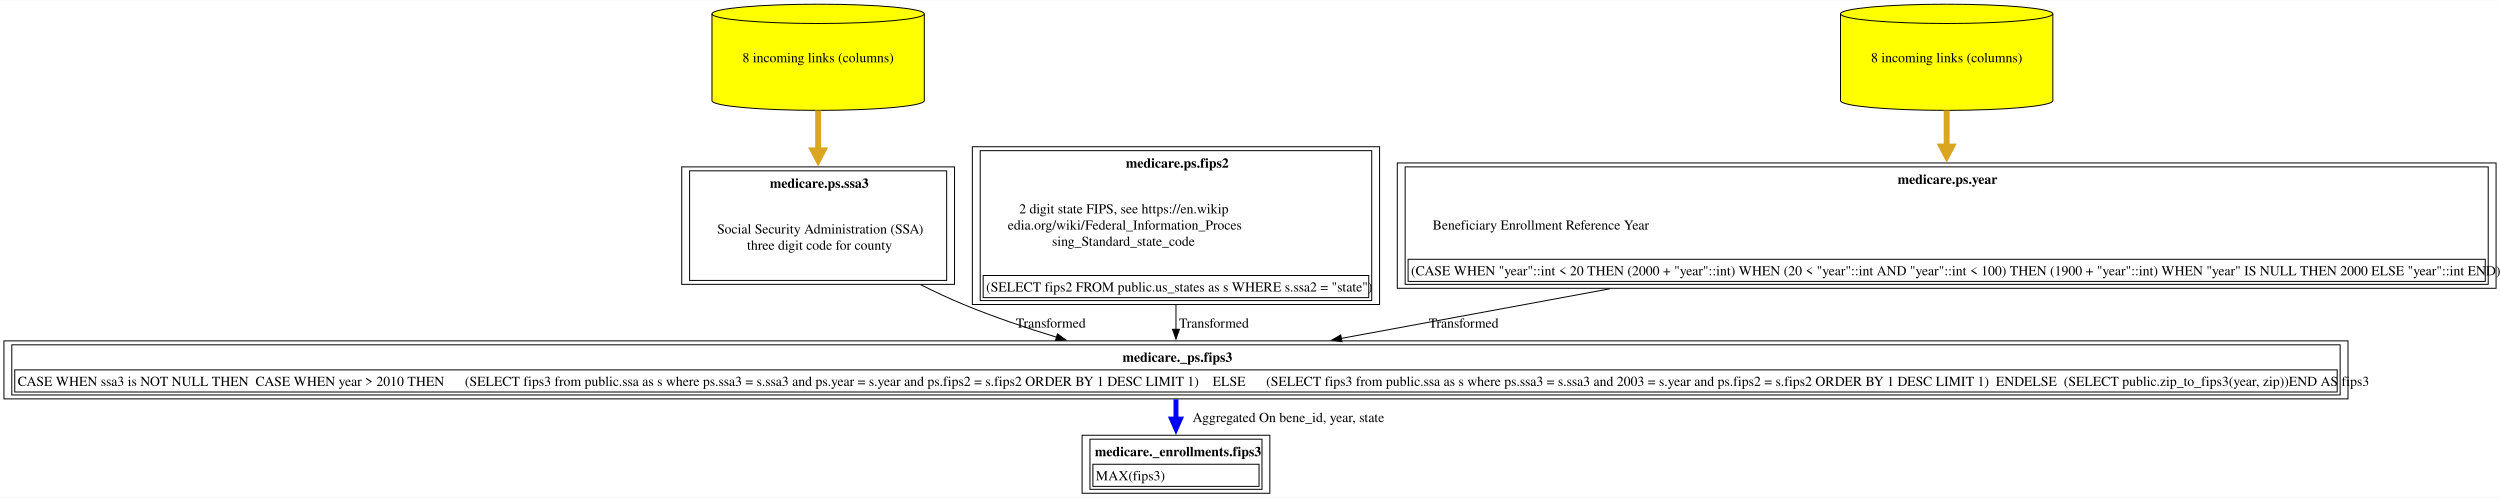
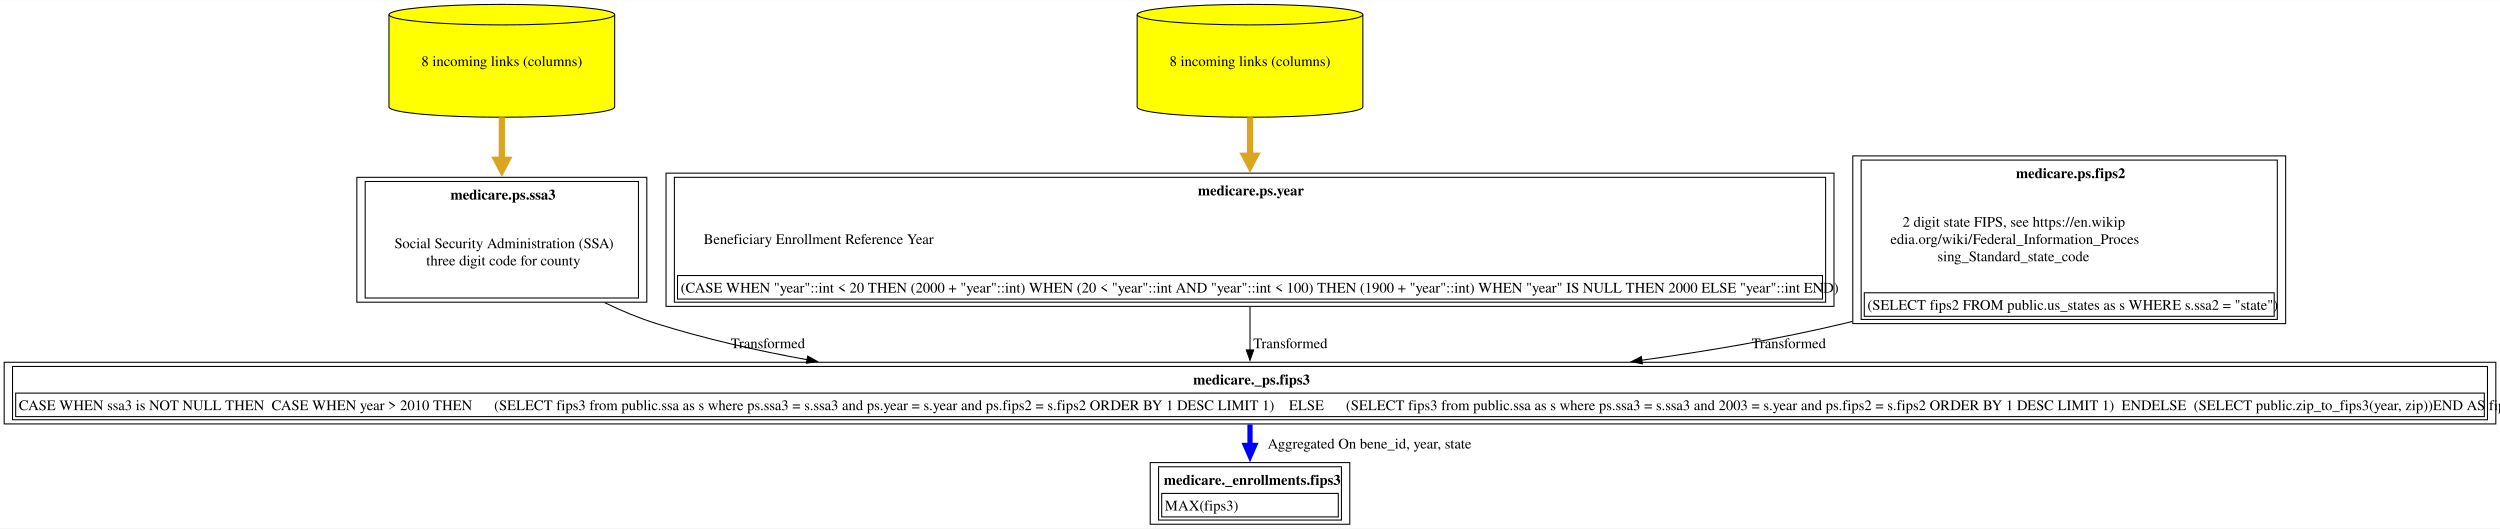
- <svg xmlns="http://www.w3.org/2000/svg" xmlns:xlink="http://www.w3.org/1999/xlink" width="2543pt" height="506pt" viewBox="0.00 0.00 2543.12 505.50">
+ <svg xmlns="http://www.w3.org/2000/svg" xmlns:xlink="http://www.w3.org/1999/xlink" width="2393pt" height="506pt" viewBox="0.00 0.00 2392.50 505.50">
  <g id="graph0" class="graph" transform="scale(1 1) rotate(0) translate(4 501.5)">
-     <polygon fill="white" stroke="none" points="-4,4 -4,-501.5 2539.12,-501.5 2539.12,4 -4,4" />
+     <polygon fill="white" stroke="none" points="-4,4 -4,-501.5 2388.5,-501.5 2388.5,4 -4,4" />
    <g id="node1" class="node">
      <g id="a_node1">
        <a xlink:href="../medicare._enrollments/fips3.html" xlink:title="&lt;TABLE&gt;" target="_blank">
          <polygon fill="none" stroke="black" points="1287.75,-59 1096.75,-59 1096.75,0 1287.75,0 1287.75,-59" />
          <text text-anchor="start" x="1109.75" y="-37.7" font-family="Times,serif" font-weight="bold" font-size="14.00">medicare._enrollments.fips3</text>
          <polygon fill="none" stroke="black" points="1107.75,-7 1107.75,-29.5 1276.75,-29.5 1276.75,-7 1107.75,-7" />
          <text text-anchor="start" x="1110.75" y="-13.2" font-family="Times,serif" font-size="14.00">MAX(fips3)</text>
          <polygon fill="none" stroke="black" points="1104.75,-4 1104.75,-55 1279.75,-55 1279.75,-4 1104.75,-4" />
        </a>
      </g>
    </g>
    <g id="node2" class="node">
      <g id="a_node2">
        <a xlink:href="../medicare._ps/fips3.html" xlink:title="&lt;TABLE&gt;" target="_blank">
          <polygon fill="none" stroke="black" points="2384.5,-155 0,-155 0,-96 2384.5,-96 2384.5,-155" />
          <text text-anchor="start" x="1137.88" y="-133.7" font-family="Times,serif" font-weight="bold" font-size="14.00">medicare._ps.fips3</text>
          <polygon fill="none" stroke="black" points="11,-103 11,-125.5 2373.5,-125.5 2373.5,-103 11,-103" />
          <text text-anchor="start" x="14" y="-109.2" font-family="Times,serif" font-size="14.00">CASE WHEN ssa3 is NOT NULL THEN  CASE WHEN year &gt; 2010 THEN      (SELECT fips3 from public.ssa as s where ps.ssa3 = s.ssa3 and ps.year = s.year and ps.fips2 = s.fips2 ORDER BY 1 DESC LIMIT 1)    ELSE      (SELECT fips3 from public.ssa as s where ps.ssa3 = s.ssa3 and 2003 = s.year and ps.fips2 = s.fips2 ORDER BY 1 DESC LIMIT 1)  ENDELSE  (SELECT public.zip_to_fips3(year, zip))END AS fips3</text>
          <polygon fill="none" stroke="black" points="8,-100 8,-151 2376.5,-151 2376.5,-100 8,-100" />
        </a>
      </g>
    </g>
    <g id="edge1" class="edge">
      <path fill="none" stroke="blue" stroke-width="5" d="M1192.25,-95.53C1192.25,-89.13 1192.25,-82.2 1192.25,-75.33" />
      <polygon fill="blue" stroke="blue" stroke-width="5" points="1196.63,-75.45 1192.25,-65.45 1187.88,-75.45 1196.63,-75.45" />
      <text text-anchor="middle" x="1306.62" y="-72.45" font-family="Times,serif" font-size="14.00">	  Aggregated On bene_id, year, state</text>
    </g>
    <g id="node3" class="node">
      <g id="a_node3">
        <a xlink:href="../medicare.ps/ssa3.html" xlink:title="&lt;TABLE&gt;" target="_blank">
-           <polygon fill="none" stroke="black" points="967,-332 689.5,-332 689.5,-212.5 967,-212.5 967,-332" />
-           <text text-anchor="start" x="779.12" y="-310.7" font-family="Times,serif" font-weight="bold" font-size="14.00">medicare.ps.ssa3</text>
-           <text text-anchor="start" x="725.5" y="-264.2" font-family="Times,serif" font-size="14.00">Social Security Administration (SSA)</text>
-           <text text-anchor="start" x="755.88" y="-247.7" font-family="Times,serif" font-size="14.00">three digit code for county</text>
-           <polygon fill="none" stroke="black" points="697.5,-216.5 697.5,-328 959,-328 959,-216.5 697.5,-216.5" />
+           <polygon fill="none" stroke="black" points="615,-332 337.5,-332 337.5,-212.5 615,-212.5 615,-332" />
+           <text text-anchor="start" x="427.12" y="-310.7" font-family="Times,serif" font-weight="bold" font-size="14.00">medicare.ps.ssa3</text>
+           <text text-anchor="start" x="373.5" y="-264.2" font-family="Times,serif" font-size="14.00">Social Security Administration (SSA)</text>
+           <text text-anchor="start" x="403.88" y="-247.7" font-family="Times,serif" font-size="14.00">three digit code for county</text>
+           <polygon fill="none" stroke="black" points="345.5,-216.5 345.5,-328 607,-328 607,-216.5 345.5,-216.5" />
        </a>
      </g>
    </g>
    <g id="edge2" class="edge">
-       <path fill="none" stroke="black" d="M932.52,-212.15C947,-204.91 961.85,-197.97 976.25,-192 1006.28,-179.55 1039.54,-168.29 1070.77,-158.75" />
-       <polygon fill="black" stroke="black" points="1071.71,-162.13 1080.27,-155.89 1069.69,-155.42 1071.71,-162.13" />
-       <text text-anchor="middle" x="1064.88" y="-168.45" font-family="Times,serif" font-size="14.00">  Transformed</text>
+       <path fill="none" stroke="black" d="M574.73,-212.01C590.85,-204.23 607.7,-197.18 624.25,-192 670.27,-177.6 719.28,-166.31 768.48,-157.46" />
+       <polygon fill="black" stroke="black" points="768.91,-160.94 778.15,-155.76 767.7,-154.05 768.91,-160.94" />
+       <text text-anchor="middle" x="730.88" y="-168.45" font-family="Times,serif" font-size="14.00">  Transformed</text>
    </g>
    <g id="node4" class="node">
      <g id="a_node4">
        <a xlink:href="../medicare.ps/ssa3.html" xlink:title="8 incoming links (columns)" target="_blank">
-           <path fill="yellow" stroke="black" d="M936.25,-487.68C936.25,-493.1 887.84,-497.5 828.25,-497.5 768.66,-497.5 720.25,-493.1 720.25,-487.68 720.25,-487.68 720.25,-399.32 720.25,-399.32 720.25,-393.9 768.66,-389.5 828.25,-389.5 887.84,-389.5 936.25,-393.9 936.25,-399.32 936.25,-399.32 936.25,-487.68 936.25,-487.68" />
-           <path fill="none" stroke="black" d="M936.25,-487.68C936.25,-482.26 887.84,-477.86 828.25,-477.86 768.66,-477.86 720.25,-482.26 720.25,-487.68" />
-           <text text-anchor="middle" x="828.25" y="-438.45" font-family="Times,serif" font-size="14.00">8 incoming links (columns)</text>
+           <path fill="yellow" stroke="black" d="M584.25,-487.68C584.25,-493.1 535.84,-497.5 476.25,-497.5 416.66,-497.5 368.25,-493.1 368.25,-487.68 368.25,-487.68 368.25,-399.32 368.25,-399.32 368.25,-393.9 416.66,-389.5 476.25,-389.5 535.84,-389.5 584.25,-393.9 584.25,-399.32 584.25,-399.32 584.25,-487.68 584.25,-487.68" />
+           <path fill="none" stroke="black" d="M584.25,-487.68C584.25,-482.26 535.84,-477.86 476.25,-477.86 416.66,-477.86 368.25,-482.26 368.25,-487.68" />
+           <text text-anchor="middle" x="476.25" y="-438.45" font-family="Times,serif" font-size="14.00">8 incoming links (columns)</text>
        </a>
      </g>
    </g>
    <g id="edge3" class="edge">
-       <path fill="none" stroke="goldenrod" stroke-width="6" d="M828.25,-389.41C828.25,-376.38 828.25,-362.19 828.25,-348.34" />
-       <polygon fill="goldenrod" stroke="goldenrod" stroke-width="6" points="833.5,-348.79 828.25,-338.79 823,-348.79 833.5,-348.79" />
+       <path fill="none" stroke="goldenrod" stroke-width="6" d="M476.25,-389.41C476.25,-376.38 476.25,-362.19 476.25,-348.34" />
+       <polygon fill="goldenrod" stroke="goldenrod" stroke-width="6" points="481.5,-348.79 476.25,-338.79 471,-348.79 481.5,-348.79" />
    </g>
    <g id="node5" class="node">
      <g id="a_node5">
-         <a xlink:href="../medicare.ps/fips2.html" xlink:title="&lt;TABLE&gt;" target="_blank">
-           <polygon fill="none" stroke="black" points="1399.38,-352.5 985.12,-352.5 985.12,-192 1399.38,-192 1399.38,-352.5" />
-           <text text-anchor="start" x="1141.25" y="-331.2" font-family="Times,serif" font-weight="bold" font-size="14.00">medicare.ps.fips2</text>
-           <text text-anchor="start" x="1032.75" y="-284.7" font-family="Times,serif" font-size="14.00">2 digit state FIPS, see https://en.wikip</text>
-           <text text-anchor="start" x="1021.12" y="-268.2" font-family="Times,serif" font-size="14.00">edia.org/wiki/Federal_Information_Proces</text>
-           <text text-anchor="start" x="1066.12" y="-251.7" font-family="Times,serif" font-size="14.00">sing_Standard_state_code</text>
-           <polygon fill="none" stroke="black" points="996.12,-199 996.12,-221.5 1388.38,-221.5 1388.38,-199 996.12,-199" />
-           <text text-anchor="start" x="999.12" y="-205.2" font-family="Times,serif" font-size="14.00">(SELECT fips2 FROM public.us_states as s WHERE s.ssa2 = "state")</text>
-           <polygon fill="none" stroke="black" points="993.12,-196 993.12,-348.5 1391.38,-348.5 1391.38,-196 993.12,-196" />
+         <a xlink:href="../medicare.ps/year.html" xlink:title="&lt;TABLE&gt;" target="_blank">
+           <polygon fill="none" stroke="black" points="1751.12,-336 633.38,-336 633.38,-208.5 1751.12,-208.5 1751.12,-336" />
+           <text text-anchor="start" x="1142.38" y="-314.7" font-family="Times,serif" font-weight="bold" font-size="14.00">medicare.ps.year</text>
+           <text text-anchor="start" x="669.38" y="-268.2" font-family="Times,serif" font-size="14.00">Beneficiary Enrollment Reference Year</text>
+           <polygon fill="none" stroke="black" points="644.38,-215.5 644.38,-238 1740.12,-238 1740.12,-215.5 644.38,-215.5" />
+           <text text-anchor="start" x="647.38" y="-221.7" font-family="Times,serif" font-size="14.00">(CASE WHEN "year"::int &lt; 20 THEN (2000 + "year"::int) WHEN (20 &lt; "year"::int AND "year"::int &lt; 100) THEN (1900 + "year"::int) WHEN "year" IS NULL THEN 2000 ELSE "year"::int END)</text>
+           <polygon fill="none" stroke="black" points="641.38,-212.5 641.38,-332 1743.12,-332 1743.12,-212.5 641.38,-212.5" />
        </a>
      </g>
    </g>
    <g id="edge4" class="edge">
-       <path fill="none" stroke="black" d="M1192.25,-191.68C1192.25,-183.04 1192.25,-174.54 1192.25,-166.68" />
-       <polygon fill="black" stroke="black" points="1195.75,-166.81 1192.25,-156.81 1188.75,-166.81 1195.75,-166.81" />
+       <path fill="none" stroke="black" d="M1192.25,-208.18C1192.25,-194.07 1192.25,-179.47 1192.25,-166.59" />
+       <polygon fill="black" stroke="black" points="1195.75,-166.82 1192.25,-156.82 1188.75,-166.82 1195.75,-166.82" />
      <text text-anchor="middle" x="1230.88" y="-168.45" font-family="Times,serif" font-size="14.00">  Transformed</text>
    </g>
    <g id="node6" class="node">
      <g id="a_node6">
-         <a xlink:href="../medicare.ps/year.html" xlink:title="&lt;TABLE&gt;" target="_blank">
-           <polygon fill="none" stroke="black" points="2535.12,-336 1417.38,-336 1417.38,-208.5 2535.12,-208.5 2535.12,-336" />
-           <text text-anchor="start" x="1926.38" y="-314.7" font-family="Times,serif" font-weight="bold" font-size="14.00">medicare.ps.year</text>
-           <text text-anchor="start" x="1453.38" y="-268.2" font-family="Times,serif" font-size="14.00">Beneficiary Enrollment Reference Year</text>
-           <polygon fill="none" stroke="black" points="1428.38,-215.5 1428.38,-238 2524.12,-238 2524.12,-215.5 1428.38,-215.5" />
-           <text text-anchor="start" x="1431.38" y="-221.7" font-family="Times,serif" font-size="14.00">(CASE WHEN "year"::int &lt; 20 THEN (2000 + "year"::int) WHEN (20 &lt; "year"::int AND "year"::int &lt; 100) THEN (1900 + "year"::int) WHEN "year" IS NULL THEN 2000 ELSE "year"::int END)</text>
-           <polygon fill="none" stroke="black" points="1425.38,-212.5 1425.38,-332 2527.12,-332 2527.12,-212.5 1425.38,-212.5" />
+         <a xlink:href="../medicare.ps/year.html" xlink:title="8 incoming links (columns)" target="_blank">
+           <path fill="yellow" stroke="black" d="M1300.25,-487.68C1300.25,-493.1 1251.84,-497.5 1192.25,-497.5 1132.66,-497.5 1084.25,-493.1 1084.25,-487.68 1084.25,-487.68 1084.25,-399.32 1084.25,-399.32 1084.25,-393.9 1132.66,-389.5 1192.25,-389.5 1251.84,-389.5 1300.25,-393.9 1300.25,-399.32 1300.25,-399.32 1300.25,-487.68 1300.25,-487.68" />
+           <path fill="none" stroke="black" d="M1300.25,-487.68C1300.25,-482.26 1251.84,-477.86 1192.25,-477.86 1132.66,-477.86 1084.25,-482.26 1084.25,-487.68" />
+           <text text-anchor="middle" x="1192.25" y="-438.45" font-family="Times,serif" font-size="14.00">8 incoming links (columns)</text>
        </a>
      </g>
    </g>
    <g id="edge5" class="edge">
-       <path fill="none" stroke="black" d="M1633.8,-208.02C1539.03,-190.53 1440.32,-172.3 1360.33,-157.53" />
-       <polygon fill="black" stroke="black" points="1361.13,-154.12 1350.66,-155.75 1359.86,-161.01 1361.13,-154.12" />
-       <text text-anchor="middle" x="1484.88" y="-168.45" font-family="Times,serif" font-size="14.00">  Transformed</text>
+       <path fill="none" stroke="goldenrod" stroke-width="6" d="M1192.25,-389.41C1192.25,-377.68 1192.25,-365.01 1192.25,-352.5" />
+       <polygon fill="goldenrod" stroke="goldenrod" stroke-width="6" points="1197.5,-352.68 1192.25,-342.68 1187,-352.68 1197.5,-352.68" />
    </g>
    <g id="node7" class="node">
      <g id="a_node7">
-         <a xlink:href="../medicare.ps/year.html" xlink:title="8 incoming links (columns)" target="_blank">
-           <path fill="yellow" stroke="black" d="M2084.25,-487.68C2084.25,-493.1 2035.84,-497.5 1976.25,-497.5 1916.66,-497.5 1868.25,-493.1 1868.25,-487.68 1868.25,-487.68 1868.25,-399.32 1868.25,-399.32 1868.25,-393.9 1916.66,-389.5 1976.25,-389.5 2035.84,-389.5 2084.25,-393.9 2084.25,-399.32 2084.25,-399.32 2084.25,-487.68 2084.25,-487.68" />
-           <path fill="none" stroke="black" d="M2084.25,-487.68C2084.25,-482.26 2035.84,-477.86 1976.25,-477.86 1916.66,-477.86 1868.25,-482.26 1868.25,-487.68" />
-           <text text-anchor="middle" x="1976.25" y="-438.45" font-family="Times,serif" font-size="14.00">8 incoming links (columns)</text>
+         <a xlink:href="../medicare.ps/fips2.html" xlink:title="&lt;TABLE&gt;" target="_blank">
+           <polygon fill="none" stroke="black" points="2183.38,-352.5 1769.12,-352.5 1769.12,-192 2183.38,-192 2183.38,-352.5" />
+           <text text-anchor="start" x="1925.25" y="-331.2" font-family="Times,serif" font-weight="bold" font-size="14.00">medicare.ps.fips2</text>
+           <text text-anchor="start" x="1816.75" y="-284.7" font-family="Times,serif" font-size="14.00">2 digit state FIPS, see https://en.wikip</text>
+           <text text-anchor="start" x="1805.12" y="-268.2" font-family="Times,serif" font-size="14.00">edia.org/wiki/Federal_Information_Proces</text>
+           <text text-anchor="start" x="1850.12" y="-251.7" font-family="Times,serif" font-size="14.00">sing_Standard_state_code</text>
+           <polygon fill="none" stroke="black" points="1780.12,-199 1780.12,-221.5 2172.38,-221.5 2172.38,-199 1780.12,-199" />
+           <text text-anchor="start" x="1783.12" y="-205.2" font-family="Times,serif" font-size="14.00">(SELECT fips2 FROM public.us_states as s WHERE s.ssa2 = "state")</text>
+           <polygon fill="none" stroke="black" points="1777.12,-196 1777.12,-348.5 2175.38,-348.5 2175.38,-196 1777.12,-196" />
        </a>
      </g>
    </g>
    <g id="edge6" class="edge">
-       <path fill="none" stroke="goldenrod" stroke-width="6" d="M1976.25,-389.41C1976.25,-377.68 1976.25,-365.01 1976.25,-352.5" />
-       <polygon fill="goldenrod" stroke="goldenrod" stroke-width="6" points="1981.5,-352.68 1976.25,-342.68 1971,-352.68 1981.5,-352.68" />
+       <path fill="none" stroke="black" d="M1768.74,-194.08C1765.9,-193.36 1763.07,-192.67 1760.25,-192 1698.4,-177.31 1631.94,-165.87 1567.06,-156.97" />
+       <polygon fill="black" stroke="black" points="1567.7,-153.52 1557.32,-155.65 1566.76,-160.46 1567.7,-153.52" />
+       <text text-anchor="middle" x="1707.88" y="-168.45" font-family="Times,serif" font-size="14.00">  Transformed</text>
    </g>
  </g>
</svg>
